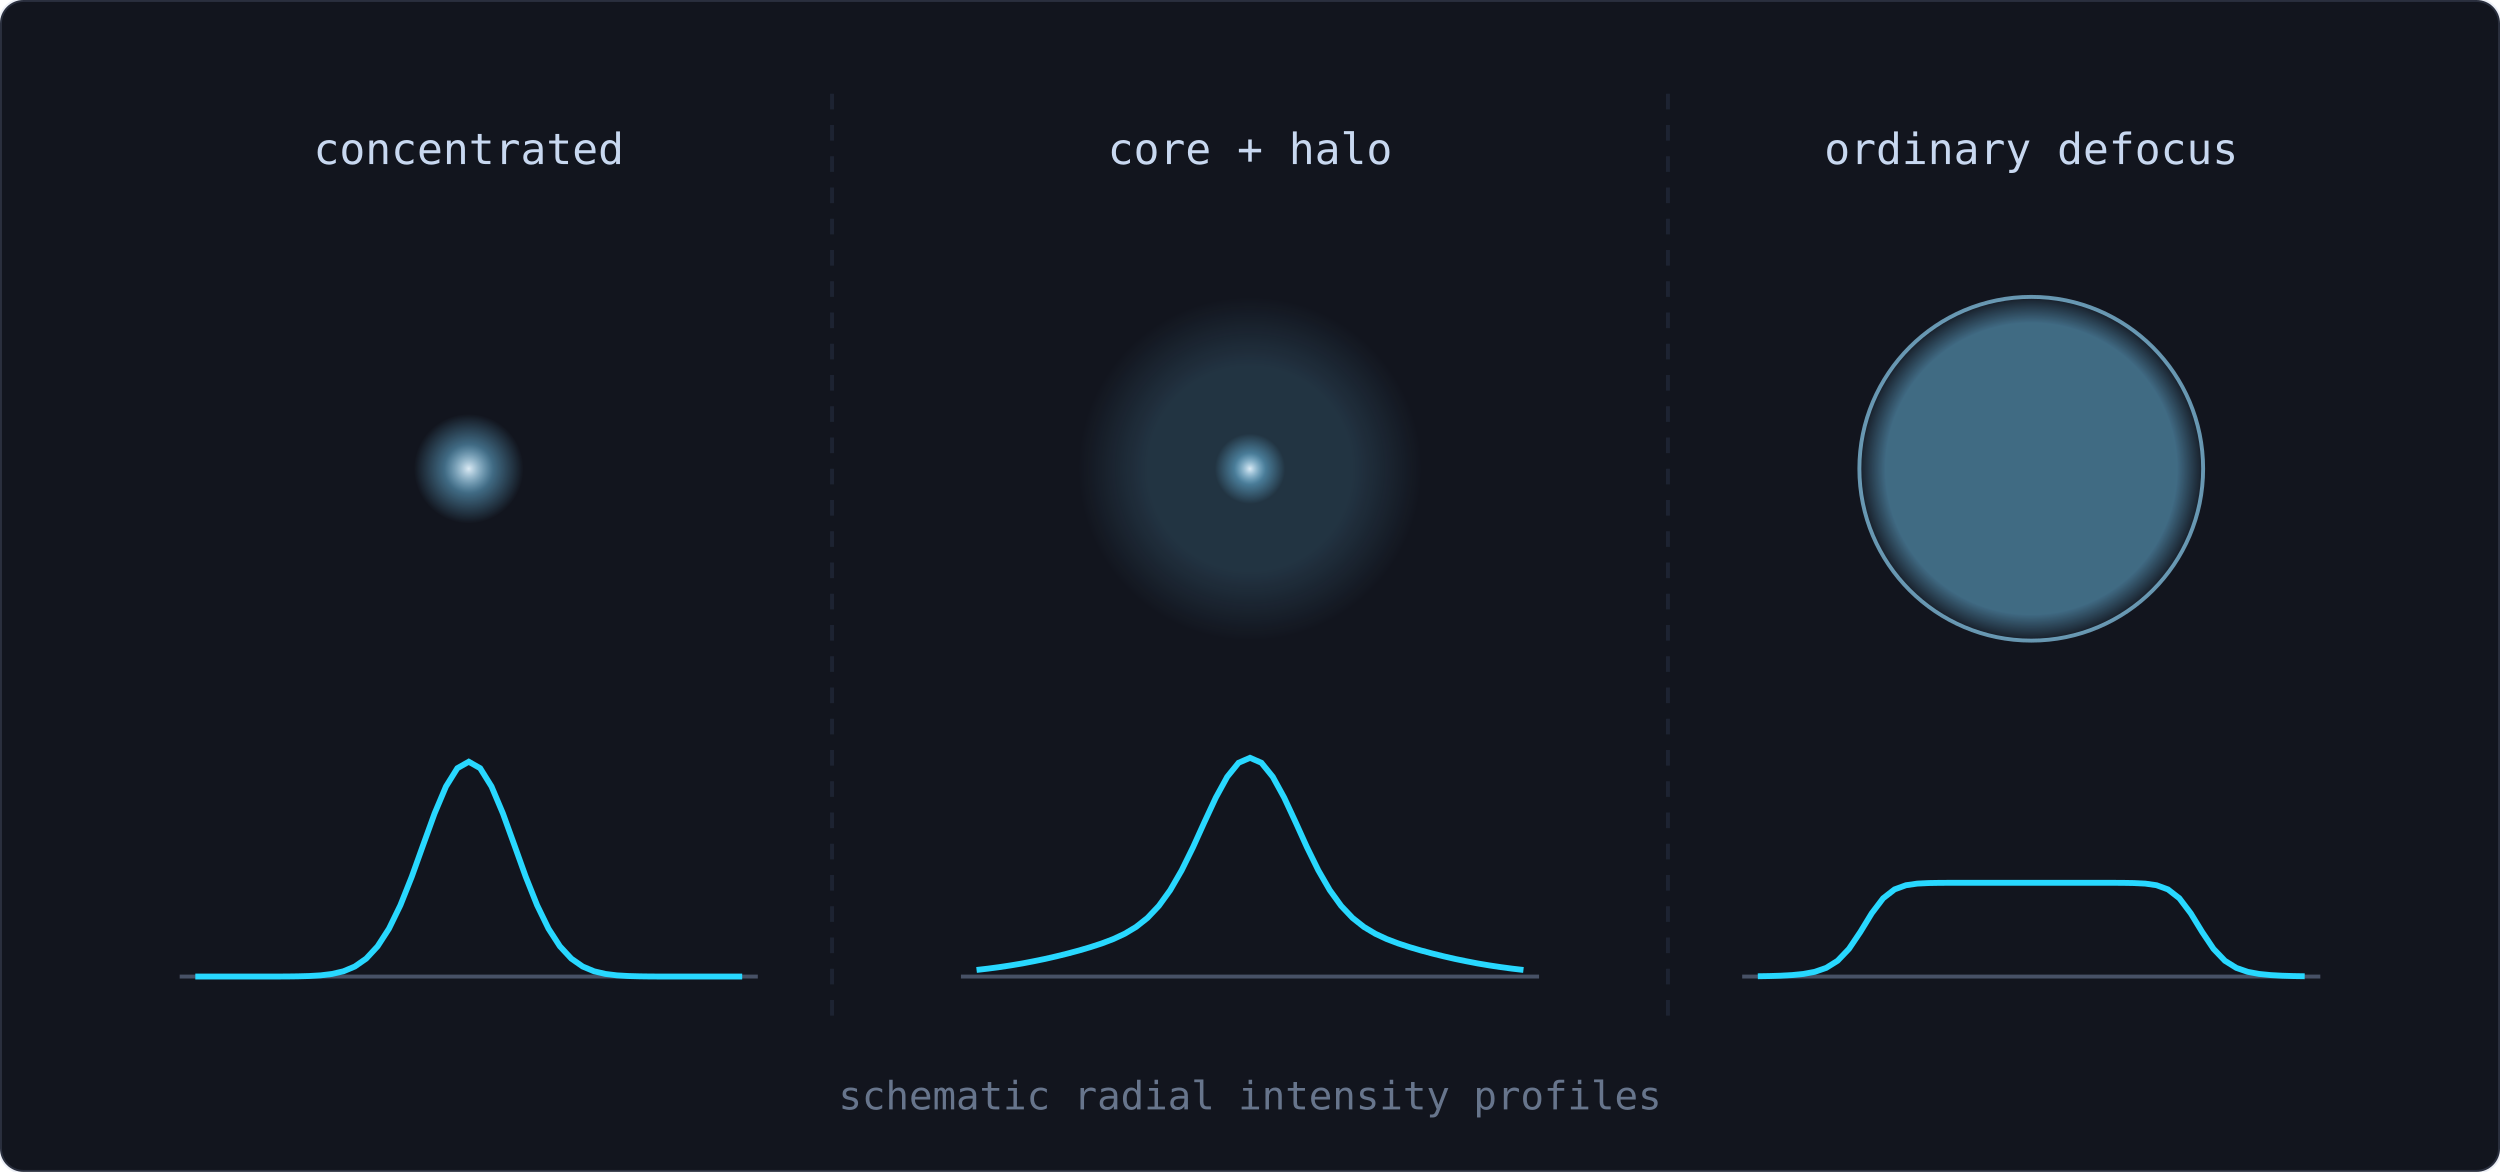
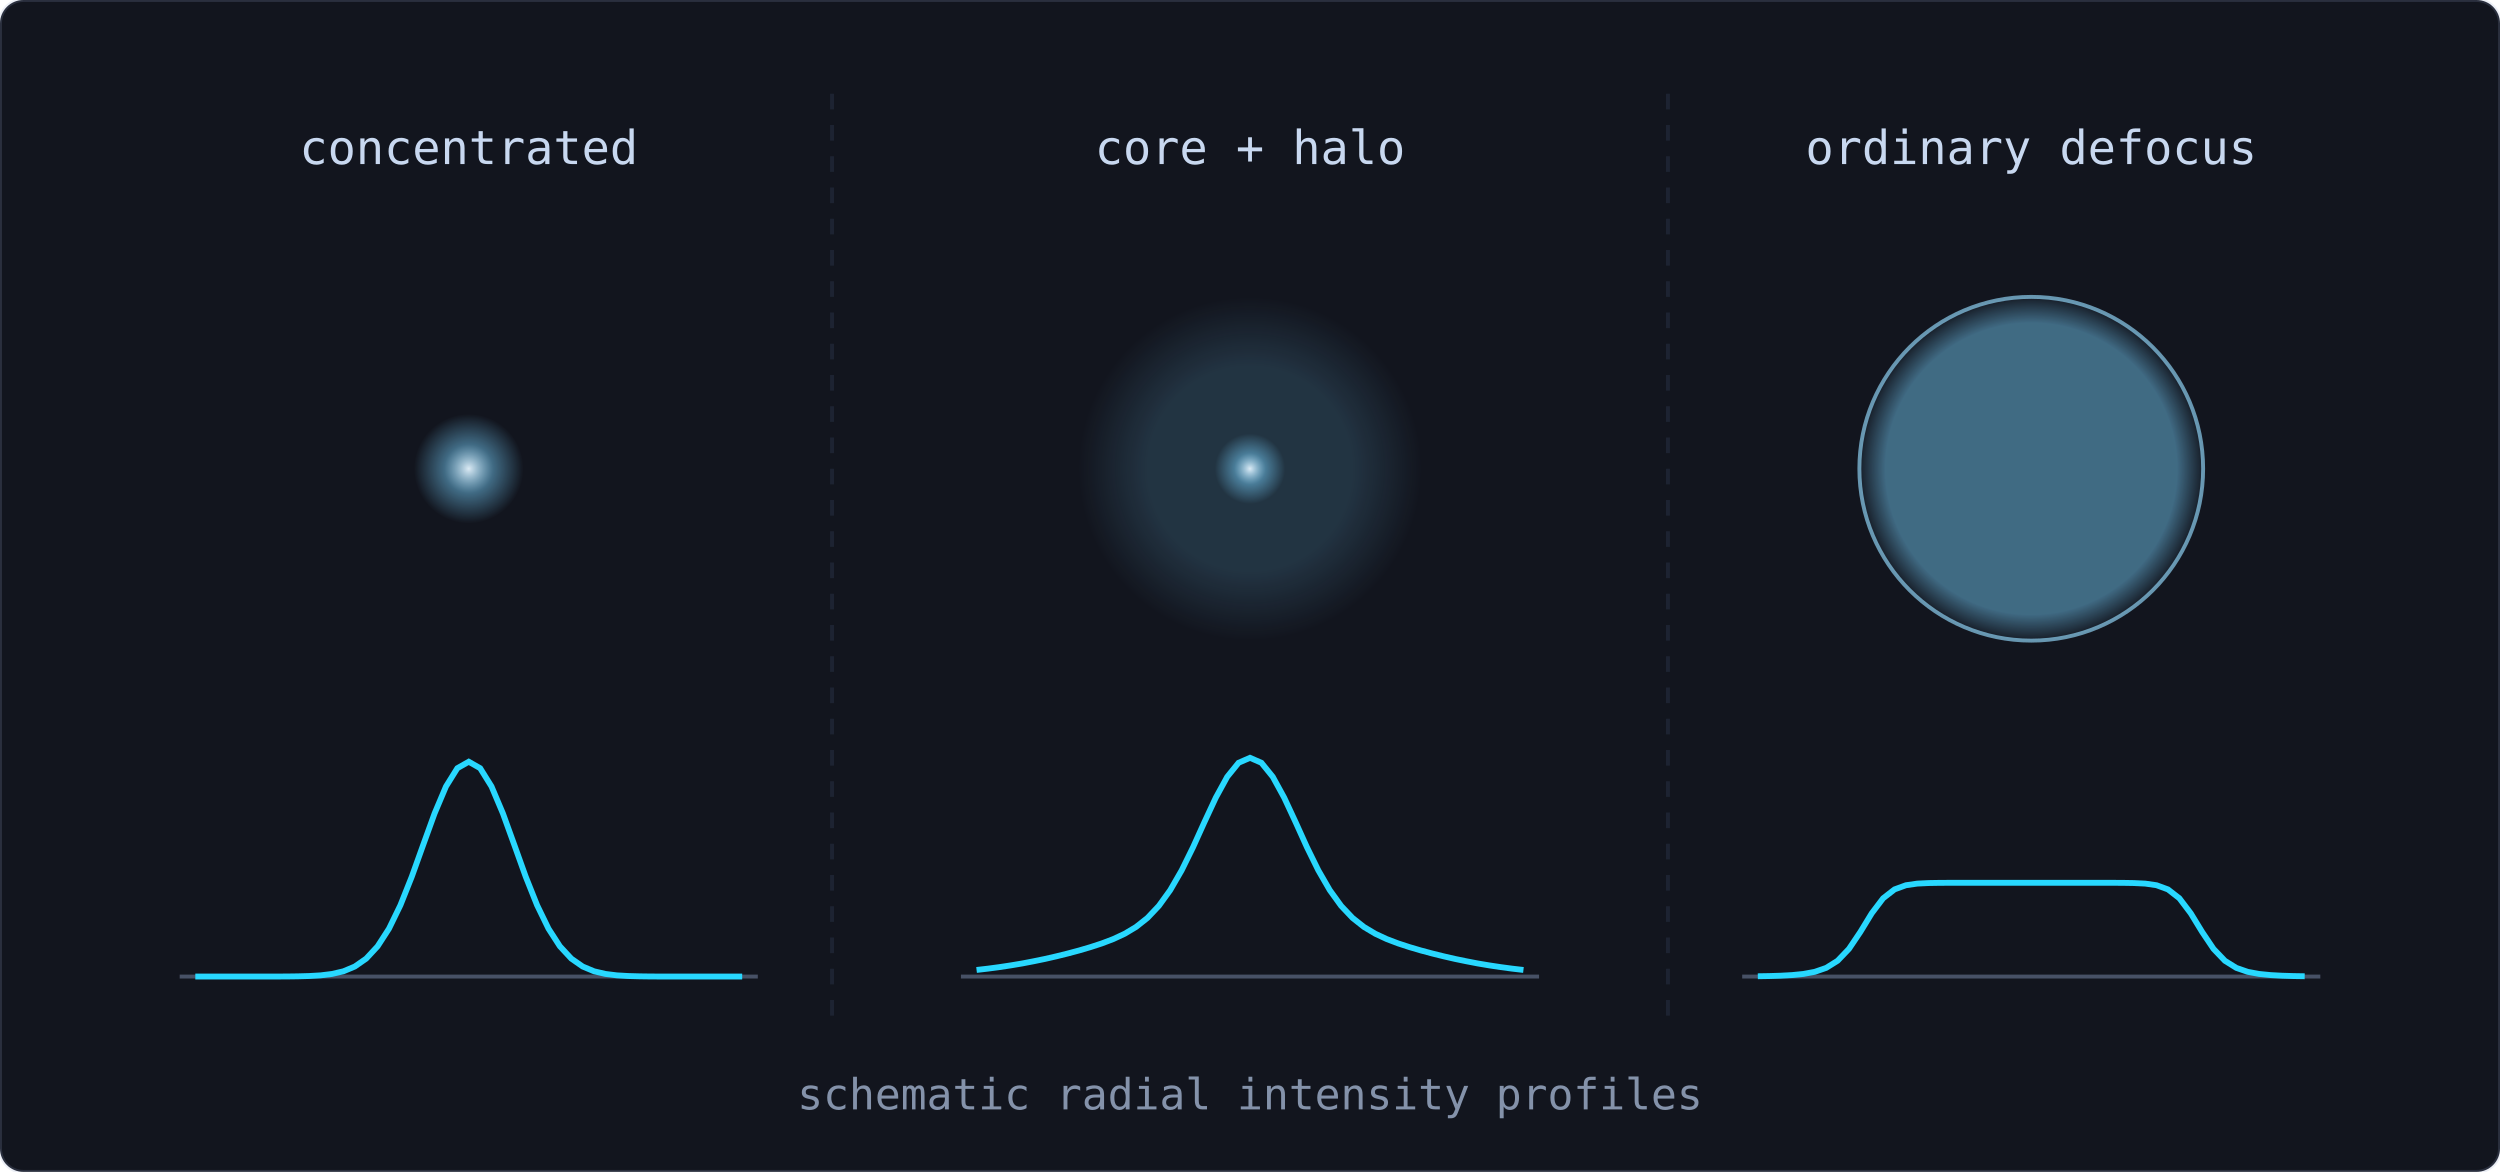
<svg xmlns="http://www.w3.org/2000/svg" viewBox="0 0 640 300" width="100%" height="auto" role="img" aria-label="Concentrated point, core plus halo, and ordinary defocus point images">
  <style>
    .sa-light { display: none; }
    @media (prefers-color-scheme: light) {
      .sa-dark { display: none; }
      .sa-light { display: inline; }
    }
  </style>
  <g class="sa-dark">
    <defs>
      <radialGradient id="dark-sa04-core">
        <stop offset="0" stop-color="rgba(230,245,255,0.95)" />
        <stop offset="0.45" stop-color="rgba(120,210,255,0.45)" />
        <stop offset="1" stop-color="rgba(120,210,255,0.45)" stop-opacity="0" />
      </radialGradient>
      <radialGradient id="dark-sa04-halo">
        <stop offset="0" stop-color="rgba(120,210,255,0.16)" />
        <stop offset="0.6" stop-color="rgba(120,210,255,0.16)" />
        <stop offset="1" stop-color="rgba(120,210,255,0.16)" stop-opacity="0" />
      </radialGradient>
      <radialGradient id="dark-sa04-flat">
        <stop offset="0" stop-color="rgba(120,210,255,0.45)" />
        <stop offset="0.85" stop-color="rgba(120,210,255,0.45)" />
        <stop offset="1" stop-color="rgba(120,210,255,0.45)" stop-opacity="0.1" />
      </radialGradient>
    </defs>
    <rect width="640" height="300" rx="6" fill="#12151e" />
    <rect width="640" height="300" rx="6" fill="none" stroke="rgba(150,170,210,0.18)" stroke-width="1" />
    <line x1="213" y1="24" x2="213" y2="262" stroke="rgba(80,100,140,0.18)" stroke-width="1" stroke-dasharray="4,4" />
    <line x1="427" y1="24" x2="427" y2="262" stroke="rgba(80,100,140,0.18)" stroke-width="1" stroke-dasharray="4,4" />
-     <text x="120" y="42" text-anchor="middle" fill="#c8d8f0" font-family="'JetBrains Mono','SF Mono',monospace" font-size="11">concentrated</text>
-     <text x="320" y="42" text-anchor="middle" fill="#c8d8f0" font-family="'JetBrains Mono','SF Mono',monospace" font-size="11">core + halo</text>
-     <text x="520" y="42" text-anchor="middle" fill="#c8d8f0" font-family="'JetBrains Mono','SF Mono',monospace" font-size="11">ordinary defocus</text>
+     <text x="120" y="42" text-anchor="middle" fill="#c8d8f0" font-family="'JetBrains Mono','SF Mono',monospace" font-size="12">concentrated</text>
+     <text x="320" y="42" text-anchor="middle" fill="#c8d8f0" font-family="'JetBrains Mono','SF Mono',monospace" font-size="12">core + halo</text>
+     <text x="520" y="42" text-anchor="middle" fill="#c8d8f0" font-family="'JetBrains Mono','SF Mono',monospace" font-size="12">ordinary defocus</text>
    <circle cx="120" cy="120" r="14" fill="url(#dark-sa04-core)" />
    <circle cx="320" cy="120" r="44" fill="url(#dark-sa04-halo)" />
    <circle cx="320" cy="120" r="9" fill="url(#dark-sa04-core)" />
    <circle cx="520" cy="120" r="44" fill="url(#dark-sa04-flat)" />
    <circle cx="520" cy="120" r="44" fill="none" stroke="rgba(150,220,255,0.65)" stroke-width="1" />
    <line x1="46" y1="250" x2="194" y2="250" stroke="rgba(150,170,210,0.4)" stroke-width="1" />
    <line x1="246" y1="250" x2="394" y2="250" stroke="rgba(150,170,210,0.4)" stroke-width="1" />
    <line x1="446" y1="250" x2="594" y2="250" stroke="rgba(150,170,210,0.4)" stroke-width="1" />
    <path d="M 50,250 L 52.92,250 L 55.83,250 L 58.75,250 L 61.67,250 L 64.58,250 L 67.5,250 L 70.42,249.99 L 73.33,249.98 L 76.25,249.94 L 79.17,249.86 L 82.08,249.69 L 85,249.33 L 87.92,248.65 L 90.83,247.43 L 93.75,245.4 L 96.67,242.25 L 99.58,237.74 L 102.5,231.74 L 105.42,224.42 L 108.33,216.31 L 111.25,208.25 L 114.17,201.34 L 117.08,196.66 L 120,195 L 122.92,196.66 L 125.83,201.34 L 128.75,208.25 L 131.67,216.31 L 134.58,224.42 L 137.5,231.74 L 140.42,237.74 L 143.33,242.25 L 146.25,245.4 L 149.17,247.43 L 152.08,248.65 L 155,249.33 L 157.92,249.69 L 160.83,249.86 L 163.75,249.94 L 166.67,249.98 L 169.58,249.99 L 172.5,250 L 175.42,250 L 178.33,250 L 181.25,250 L 184.17,250 L 187.08,250 L 190,250" fill="none" stroke="#28d8ff" stroke-width="1.5" />
    <path d="M 250,248.31 L 252.92,247.97 L 255.83,247.58 L 258.75,247.14 L 261.67,246.65 L 264.58,246.09 L 267.5,245.49 L 270.42,244.82 L 273.33,244.1 L 276.25,243.32 L 279.17,242.46 L 282.08,241.51 L 285,240.4 L 287.92,239.04 L 290.83,237.3 L 293.75,234.99 L 296.67,231.9 L 299.58,227.87 L 302.5,222.82 L 305.42,216.89 L 308.33,210.46 L 311.25,204.19 L 314.17,198.86 L 317.08,195.27 L 320,194 L 322.92,195.27 L 325.83,198.86 L 328.75,204.19 L 331.67,210.46 L 334.58,216.89 L 337.5,222.82 L 340.42,227.87 L 343.33,231.9 L 346.25,234.99 L 349.17,237.3 L 352.08,239.04 L 355,240.4 L 357.92,241.51 L 360.83,242.46 L 363.75,243.32 L 366.67,244.1 L 369.58,244.82 L 372.5,245.49 L 375.42,246.09 L 378.33,246.65 L 381.25,247.14 L 384.17,247.58 L 387.08,247.97 L 390,248.31" fill="none" stroke="#28d8ff" stroke-width="1.5" />
    <path d="M 450,249.92 L 452.92,249.87 L 455.83,249.78 L 458.75,249.62 L 461.67,249.33 L 464.58,248.79 L 467.5,247.78 L 470.42,245.96 L 473.33,242.92 L 476.25,238.58 L 479.17,233.8 L 482.08,229.96 L 485,227.69 L 487.92,226.62 L 490.83,226.2 L 493.75,226.06 L 496.67,226.01 L 499.58,226 L 502.5,226 L 505.42,226 L 508.33,226 L 511.25,226 L 514.17,226 L 517.08,226 L 520,226 L 522.92,226 L 525.83,226 L 528.75,226 L 531.67,226 L 534.58,226 L 537.5,226 L 540.42,226 L 543.33,226.01 L 546.25,226.06 L 549.17,226.2 L 552.08,226.62 L 555,227.69 L 557.92,229.96 L 560.83,233.8 L 563.75,238.58 L 566.67,242.92 L 569.58,245.96 L 572.5,247.78 L 575.42,248.79 L 578.33,249.33 L 581.25,249.62 L 584.17,249.78 L 587.08,249.87 L 590,249.92" fill="none" stroke="#28d8ff" stroke-width="1.5" />
-     <text x="320" y="284" text-anchor="middle" fill="rgba(150,170,200,0.65)" font-family="'JetBrains Mono','SF Mono',monospace" font-size="10">schematic radial intensity profiles</text>
+     <text x="320" y="284" text-anchor="middle" fill="rgba(160,178,205,0.8)" font-family="'JetBrains Mono','SF Mono',monospace" font-size="11">schematic radial intensity profiles</text>
  </g>
  <g class="sa-light">
    <defs>
      <radialGradient id="light-sa04-core">
        <stop offset="0" stop-color="rgba(10,40,90,0.95)" />
        <stop offset="0.45" stop-color="rgba(20,90,160,0.45)" />
        <stop offset="1" stop-color="rgba(20,90,160,0.45)" stop-opacity="0" />
      </radialGradient>
      <radialGradient id="light-sa04-halo">
        <stop offset="0" stop-color="rgba(20,90,160,0.16)" />
        <stop offset="0.6" stop-color="rgba(20,90,160,0.16)" />
        <stop offset="1" stop-color="rgba(20,90,160,0.16)" stop-opacity="0" />
      </radialGradient>
      <radialGradient id="light-sa04-flat">
        <stop offset="0" stop-color="rgba(20,90,160,0.45)" />
        <stop offset="0.85" stop-color="rgba(20,90,160,0.45)" />
        <stop offset="1" stop-color="rgba(20,90,160,0.45)" stop-opacity="0.1" />
      </radialGradient>
    </defs>
    <rect width="640" height="300" rx="6" fill="#eff2f8" />
    <rect width="640" height="300" rx="6" fill="none" stroke="rgba(60,80,120,0.18)" stroke-width="1" />
    <line x1="213" y1="24" x2="213" y2="262" stroke="rgba(120,140,180,0.18)" stroke-width="1" stroke-dasharray="4,4" />
    <line x1="427" y1="24" x2="427" y2="262" stroke="rgba(120,140,180,0.18)" stroke-width="1" stroke-dasharray="4,4" />
-     <text x="120" y="42" text-anchor="middle" fill="#1a2540" font-family="'JetBrains Mono','SF Mono',monospace" font-size="11">concentrated</text>
-     <text x="320" y="42" text-anchor="middle" fill="#1a2540" font-family="'JetBrains Mono','SF Mono',monospace" font-size="11">core + halo</text>
-     <text x="520" y="42" text-anchor="middle" fill="#1a2540" font-family="'JetBrains Mono','SF Mono',monospace" font-size="11">ordinary defocus</text>
+     <text x="120" y="42" text-anchor="middle" fill="#1a2540" font-family="'JetBrains Mono','SF Mono',monospace" font-size="12">concentrated</text>
+     <text x="320" y="42" text-anchor="middle" fill="#1a2540" font-family="'JetBrains Mono','SF Mono',monospace" font-size="12">core + halo</text>
+     <text x="520" y="42" text-anchor="middle" fill="#1a2540" font-family="'JetBrains Mono','SF Mono',monospace" font-size="12">ordinary defocus</text>
    <circle cx="120" cy="120" r="14" fill="url(#light-sa04-core)" />
    <circle cx="320" cy="120" r="44" fill="url(#light-sa04-halo)" />
    <circle cx="320" cy="120" r="9" fill="url(#light-sa04-core)" />
    <circle cx="520" cy="120" r="44" fill="url(#light-sa04-flat)" />
    <circle cx="520" cy="120" r="44" fill="none" stroke="rgba(20,90,160,0.65)" stroke-width="1" />
    <line x1="46" y1="250" x2="194" y2="250" stroke="rgba(60,80,120,0.35)" stroke-width="1" />
    <line x1="246" y1="250" x2="394" y2="250" stroke="rgba(60,80,120,0.35)" stroke-width="1" />
    <line x1="446" y1="250" x2="594" y2="250" stroke="rgba(60,80,120,0.35)" stroke-width="1" />
    <path d="M 50,250 L 52.92,250 L 55.83,250 L 58.75,250 L 61.67,250 L 64.58,250 L 67.5,250 L 70.42,249.99 L 73.33,249.98 L 76.25,249.94 L 79.17,249.86 L 82.08,249.69 L 85,249.33 L 87.92,248.65 L 90.83,247.43 L 93.75,245.4 L 96.67,242.25 L 99.58,237.74 L 102.5,231.74 L 105.42,224.42 L 108.33,216.31 L 111.25,208.25 L 114.17,201.34 L 117.08,196.66 L 120,195 L 122.92,196.66 L 125.83,201.34 L 128.75,208.25 L 131.67,216.31 L 134.58,224.42 L 137.5,231.74 L 140.42,237.74 L 143.33,242.25 L 146.25,245.4 L 149.17,247.43 L 152.08,248.65 L 155,249.33 L 157.92,249.69 L 160.83,249.86 L 163.75,249.94 L 166.67,249.98 L 169.58,249.99 L 172.5,250 L 175.42,250 L 178.33,250 L 181.25,250 L 184.17,250 L 187.08,250 L 190,250" fill="none" stroke="#006878" stroke-width="1.5" />
    <path d="M 250,248.31 L 252.92,247.97 L 255.83,247.58 L 258.75,247.14 L 261.67,246.65 L 264.58,246.09 L 267.5,245.49 L 270.42,244.82 L 273.33,244.1 L 276.25,243.32 L 279.17,242.46 L 282.08,241.51 L 285,240.4 L 287.92,239.04 L 290.83,237.3 L 293.75,234.99 L 296.67,231.9 L 299.58,227.87 L 302.5,222.82 L 305.42,216.89 L 308.33,210.46 L 311.25,204.19 L 314.17,198.86 L 317.08,195.27 L 320,194 L 322.92,195.27 L 325.83,198.86 L 328.75,204.19 L 331.67,210.46 L 334.58,216.89 L 337.5,222.82 L 340.42,227.87 L 343.33,231.9 L 346.25,234.99 L 349.17,237.3 L 352.08,239.04 L 355,240.4 L 357.92,241.51 L 360.83,242.46 L 363.75,243.32 L 366.67,244.1 L 369.58,244.82 L 372.5,245.49 L 375.42,246.09 L 378.33,246.65 L 381.25,247.14 L 384.17,247.58 L 387.08,247.97 L 390,248.31" fill="none" stroke="#006878" stroke-width="1.5" />
    <path d="M 450,249.92 L 452.92,249.87 L 455.83,249.78 L 458.75,249.62 L 461.67,249.33 L 464.58,248.79 L 467.5,247.78 L 470.42,245.96 L 473.33,242.92 L 476.25,238.58 L 479.17,233.8 L 482.08,229.96 L 485,227.69 L 487.92,226.62 L 490.83,226.2 L 493.75,226.06 L 496.67,226.01 L 499.58,226 L 502.5,226 L 505.42,226 L 508.33,226 L 511.25,226 L 514.17,226 L 517.08,226 L 520,226 L 522.92,226 L 525.83,226 L 528.75,226 L 531.67,226 L 534.58,226 L 537.5,226 L 540.42,226 L 543.33,226.01 L 546.25,226.06 L 549.17,226.2 L 552.08,226.62 L 555,227.69 L 557.92,229.96 L 560.83,233.8 L 563.75,238.58 L 566.67,242.92 L 569.58,245.96 L 572.5,247.78 L 575.42,248.79 L 578.33,249.33 L 581.25,249.62 L 584.17,249.78 L 587.08,249.87 L 590,249.92" fill="none" stroke="#006878" stroke-width="1.5" />
-     <text x="320" y="284" text-anchor="middle" fill="rgba(60,80,120,0.60)" font-family="'JetBrains Mono','SF Mono',monospace" font-size="10">schematic radial intensity profiles</text>
+     <text x="320" y="284" text-anchor="middle" fill="rgba(55,72,105,0.85)" font-family="'JetBrains Mono','SF Mono',monospace" font-size="11">schematic radial intensity profiles</text>
  </g>
</svg>
